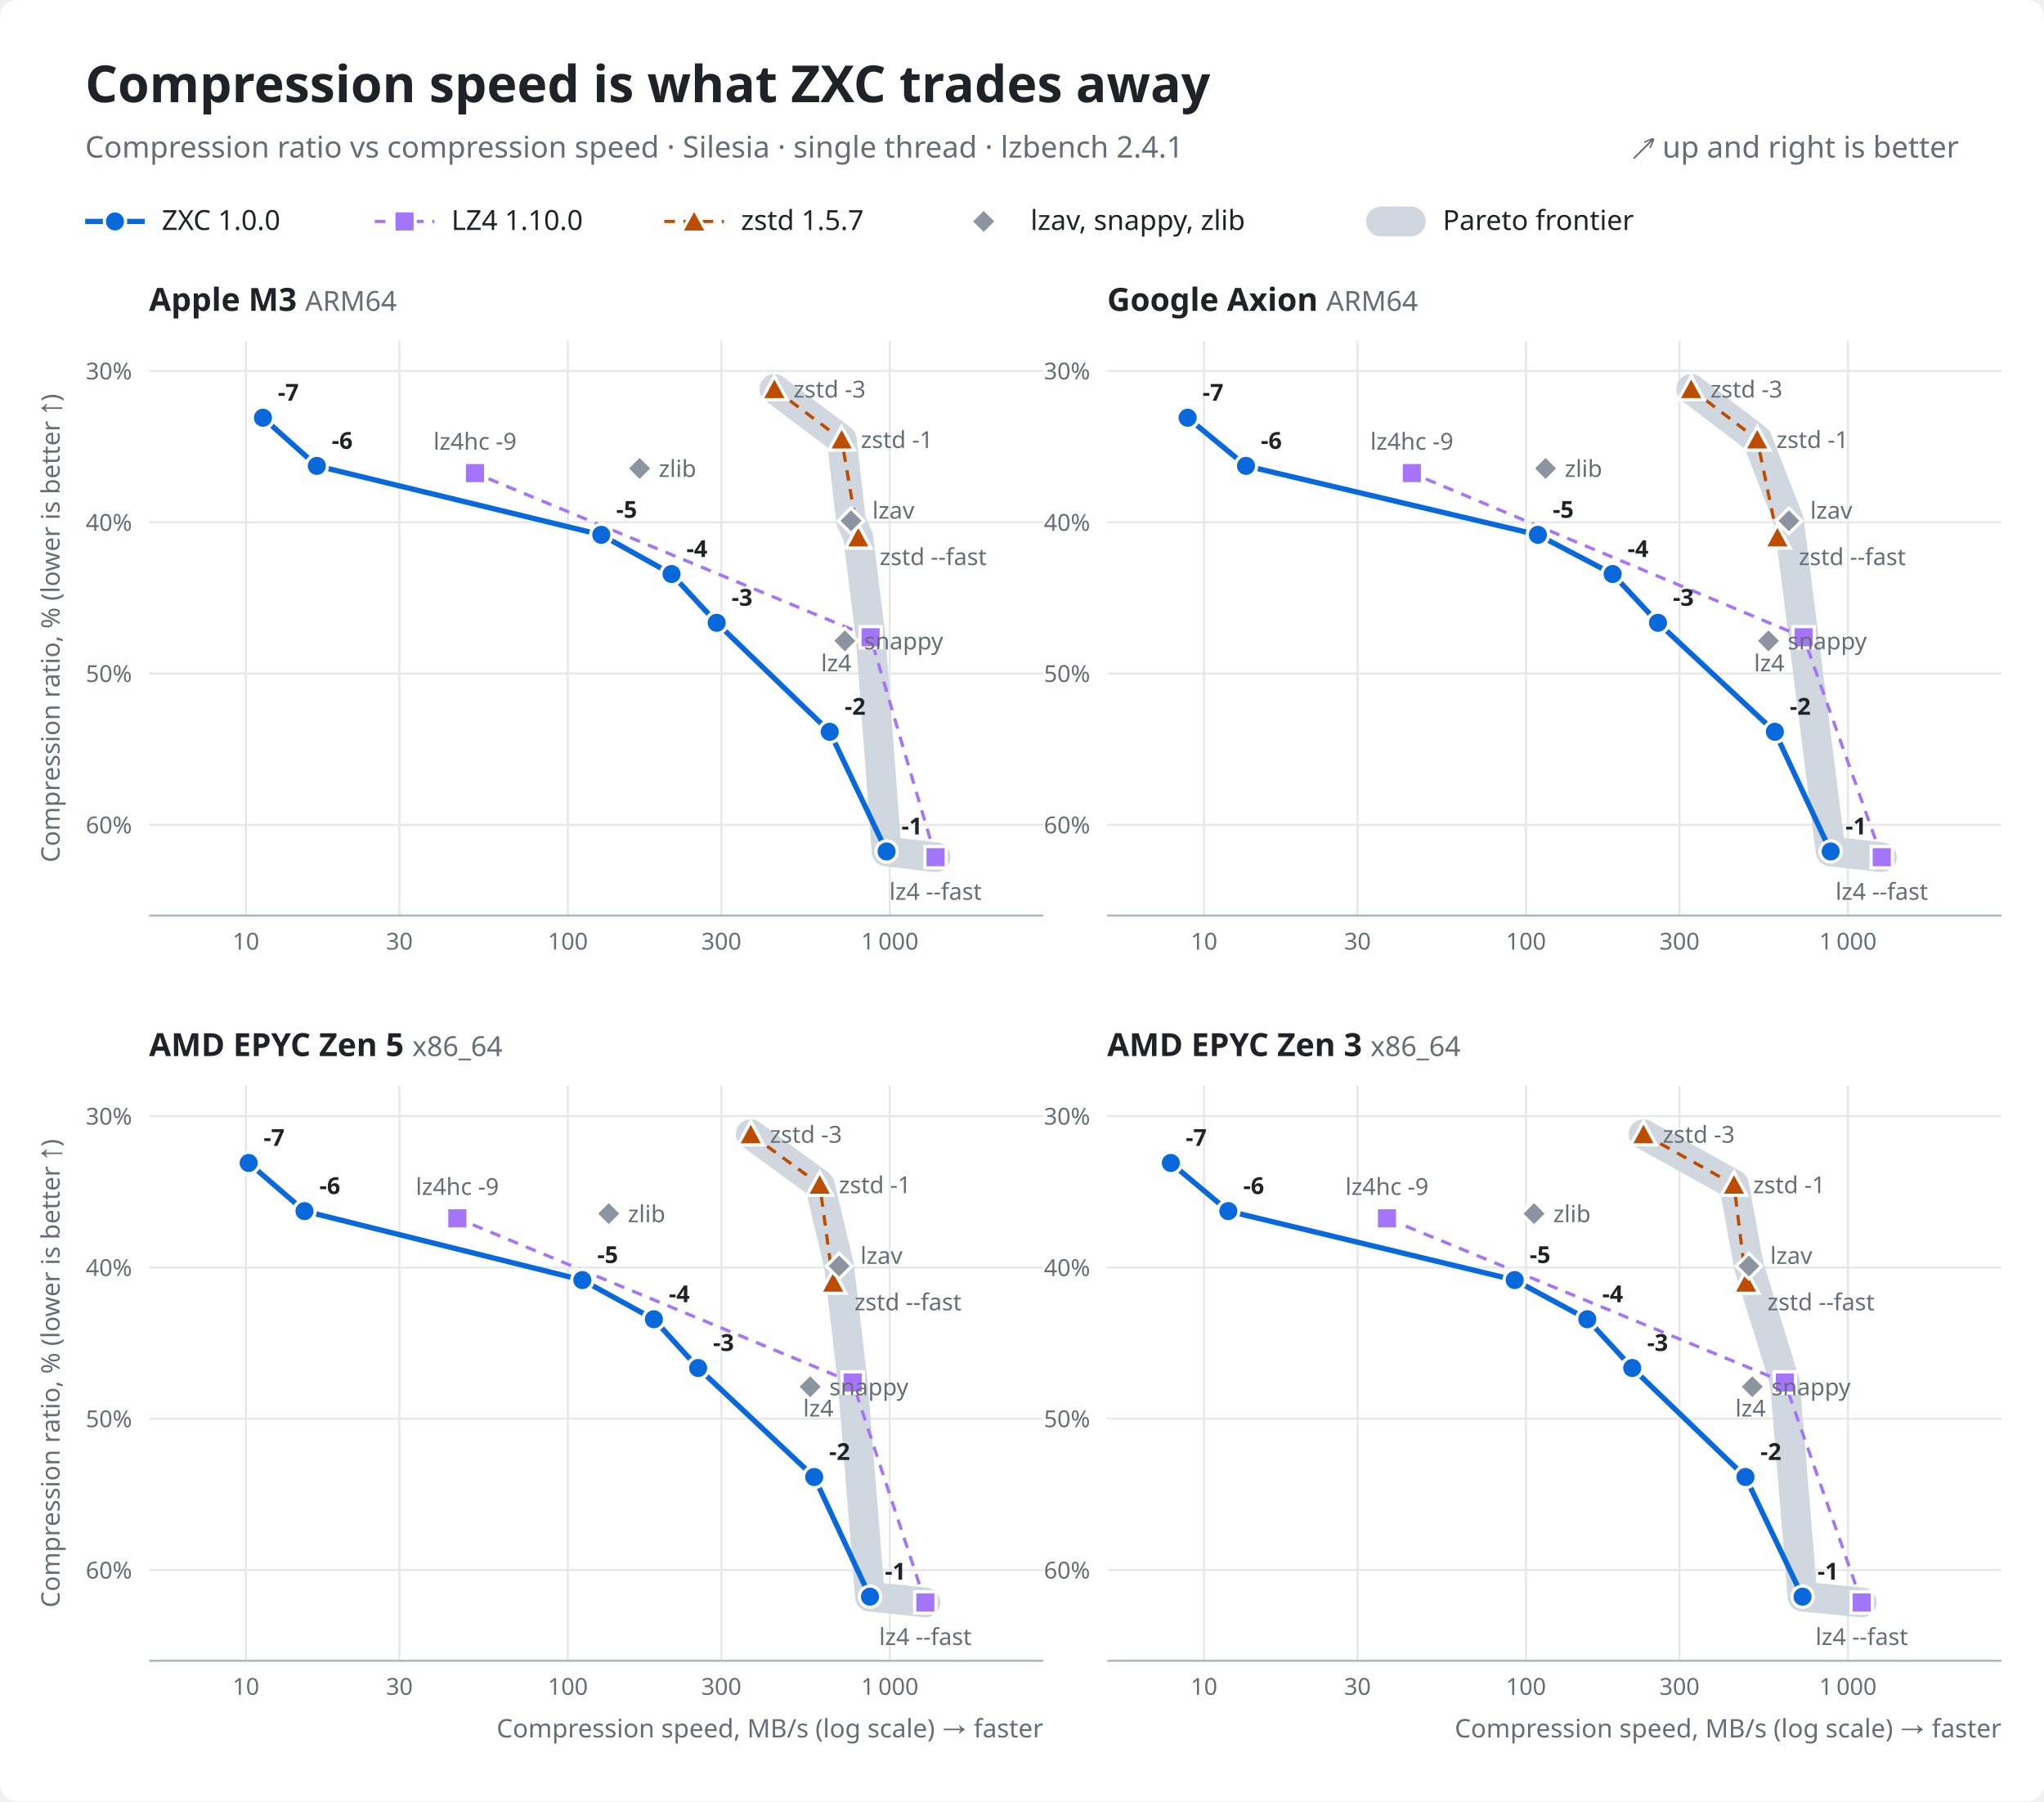
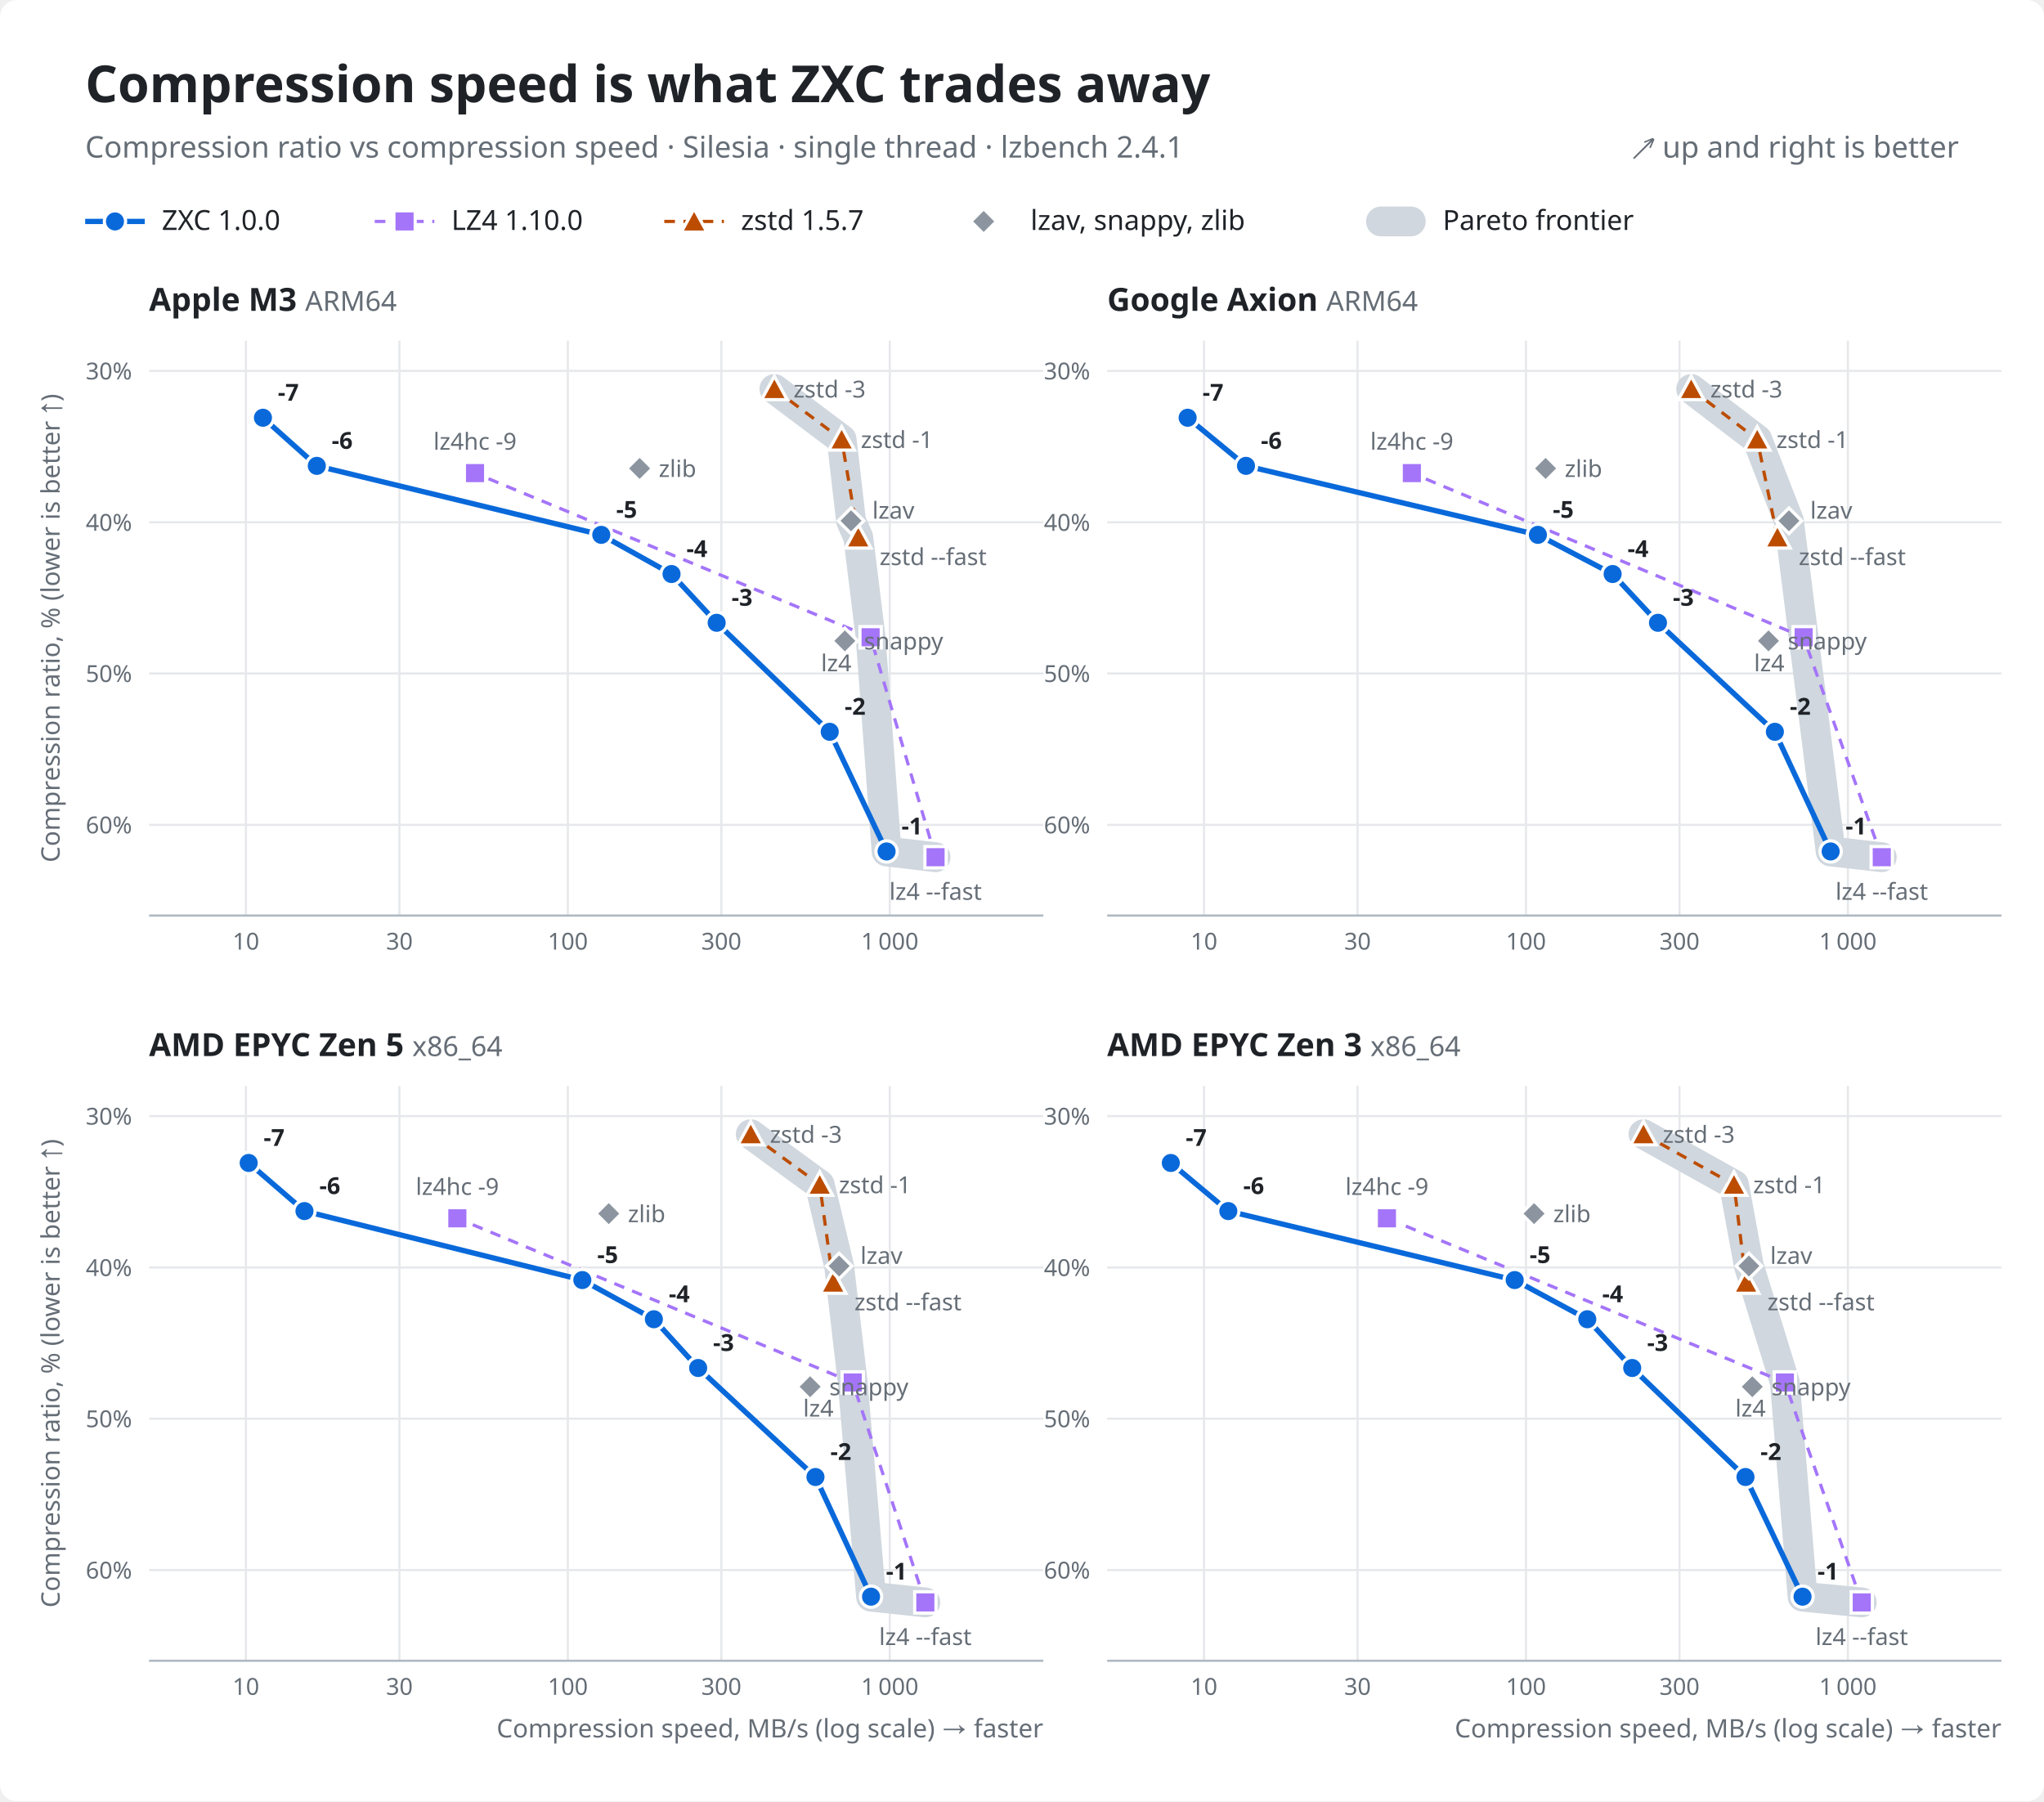
<svg xmlns="http://www.w3.org/2000/svg" viewBox="0 0 960 846" width="960" height="846" role="img" aria-label="Compression speed versus compression ratio for ZXC, LZ4, zstd, lzav, snappy and zlib on four CPUs, with the Pareto frontier">
  <style>text{font-family:-apple-system,BlinkMacSystemFont,"Segoe UI","Noto Sans",Helvetica,Arial,sans-serif;font-size:11px}.t{font-size:24px;font-weight:700}.st{font-size:14px}.pt{font-size:15px;font-weight:600}.pa{font-size:13px;font-weight:400}.ax{font-size:12px}.b{font-weight:600}.lg{font-size:13px}.num{font-variant-numeric:tabular-nums}.grid,.axis{stroke-width:1}.ring{stroke-width:1.5}.zl{fill:none;stroke-width:2.5;stroke-linejoin:round}.vl{fill:none;stroke-width:1.5;stroke-dasharray:5 4}.ol{fill:none;stroke-width:1.5;stroke-dasharray:5 4}.fr{fill:none;stroke-width:14;stroke-linejoin:round;stroke-linecap:round}.bg{fill:#ffffff}text{fill:#1f2328}.mu{fill:#656d76}.grid{stroke:#e6e8eb}.axis{stroke:#afb8c1}.zl{stroke:#0969da}.zp{fill:#0969da}.gp{fill:#8c959f}.ol{stroke:#bc4c00}.op{fill:#bc4c00}.ring{stroke:#ffffff}.fr{stroke:#d0d7de}.vp{fill:#a475f9}.vl{stroke:#a475f9}@media (prefers-color-scheme:dark){.bg{fill:#0d1117}text{fill:#e6edf3}.mu{fill:#8d96a0}.grid{stroke:#21262d}.axis{stroke:#3d444d}.zl{stroke:#4493f8}.zp{fill:#4493f8}.gp{fill:#6e7681}.ol{stroke:#db6d28}.op{fill:#db6d28}.ring{stroke:#0d1117}.fr{stroke:#30363d}.vp{fill:#bc8cff}.vl{stroke:#bc8cff}}.m{text-anchor:middle}.e{text-anchor:end}</style>
  <rect class="bg" width="960" height="846" rx="8" />
  <text x="40" y="48" class="t">Compression speed is what ZXC trades away</text>
  <text x="40" y="74" class="st mu">Compression ratio vs compression speed · Silesia · single thread · lzbench 2.4.1</text>
  <text x="920" y="74" class="st mu e">↗ up and right is better</text>
  <path class="zl" d="M40 104h28" />
  <circle class="zp ring" cx="54" cy="104" r="5" />
  <text x="76" y="108" class="lg">ZXC 1.0.0</text>
  <path class="vl" d="M176 104h28" />
  <rect class="vp ring" x="185" y="99" width="10" height="10" />
  <text x="212" y="108" class="lg">LZ4 1.10.0</text>
  <path class="ol" d="M312 104h28" />
  <path class="op ring" d="M326 98l6 11h-12z" />
  <text x="348" y="108" class="lg">zstd 1.5.7</text>
  <path class="gp ring" d="M462 98l6 6l-6 6l-6-6z" />
  <text x="484" y="108" class="lg">lzav, snappy, zlib</text>
  <path class="fr" d="M648.6 104h14" />
  <text x="677.6" y="108" class="lg">Pareto frontier</text>
  <path class="grid" d="M115.5 160v270" />
  <text x="115.5" y="446" class="mu num m">10</text>
  <path class="grid" d="M187.6 160v270" />
  <text x="187.6" y="446" class="mu num m">30</text>
  <path class="grid" d="M266.7 160v270" />
  <text x="266.7" y="446" class="mu num m">100</text>
  <path class="grid" d="M338.8 160v270" />
  <text x="338.8" y="446" class="mu num m">300</text>
  <path class="grid" d="M417.9 160v270" />
  <text x="417.9" y="446" class="mu num m">1 000</text>
  <path class="grid" d="M70 174.2h420" />
  <text x="62" y="178.2" class="mu num e">30%</text>
  <path class="grid" d="M70 245.3h420" />
  <text x="62" y="249.3" class="mu num e">40%</text>
  <path class="grid" d="M70 316.3h420" />
  <text x="62" y="320.3" class="mu num e">50%</text>
  <path class="grid" d="M70 387.4h420" />
  <text x="62" y="391.4" class="mu num e">60%</text>
  <path class="axis" d="M70 430h420" />
  <text class="ax mu m" transform="translate(28 295) rotate(-90)">Compression ratio, % (lower is better ↑)</text>
  <text x="70" y="146" class="pt">Apple M3 <tspan class="pa mu">ARM64</tspan>
  </text>
  <polyline class="fr" points="439.4,402.6 416.4,399.9 408.9,299.3 403.1,252.4 399.7,244.6 395.3,206.4 363.7,182.7" />
  <polyline class="vl" points="439.4,402.6 408.9,299.3 223.1,222.2" />
  <rect class="vp ring" x="434.4" y="397.6" width="10" height="10" />
  <text x="439.4" y="422.6" class="mu m">lz4 --fast</text>
  <rect class="vp ring" x="403.9" y="294.3" width="10" height="10" />
  <text x="399.9" y="315.3" class="mu e">lz4</text>
  <rect class="vp ring" x="218.1" y="217.2" width="10" height="10" />
  <text x="223.1" y="211.2" class="mu m">lz4hc -9</text>
  <polyline class="ol" points="403.1,252.4 395.3,206.4 363.7,182.7" />
  <path class="op ring" d="M403.1 246.4l6 11h-12z" />
  <text x="413.1" y="265.4" class="mu">zstd --fast</text>
  <path class="op ring" d="M395.3 200.4l6 11h-12z" />
  <text x="404.3" y="210.4" class="mu">zstd -1</text>
  <path class="op ring" d="M363.7 176.7l6 11h-12z" />
  <text x="372.7" y="186.7" class="mu">zstd -3</text>
  <path class="gp ring" d="M399.7 238.6l6 6l-6 6l-6-6z" />
  <text x="409.7" y="243.6" class="mu">lzav</text>
  <path class="gp ring" d="M396.8 295l6 6l-6 6l-6-6z" />
  <text x="405.8" y="305" class="mu">snappy</text>
  <path class="gp ring" d="M300.4 214l6 6l-6 6l-6-6z" />
  <text x="309.4" y="224" class="mu">zlib</text>
  <polyline class="zl" points="416.4,399.9 389.7,343.7 336.6,292.5 315.4,269.6 282.4,251.2 148.8,218.8 123.5,196.2" />
  <circle class="zp ring" cx="416.4" cy="399.9" r="5" />
  <text x="423.4" y="391.9" class="b">-1</text>
  <circle class="zp ring" cx="389.7" cy="343.7" r="5" />
  <text x="396.7" y="335.7" class="b">-2</text>
  <circle class="zp ring" cx="336.6" cy="292.5" r="5" />
  <text x="343.6" y="284.5" class="b">-3</text>
  <circle class="zp ring" cx="315.4" cy="269.6" r="5" />
  <text x="322.4" y="261.6" class="b">-4</text>
  <circle class="zp ring" cx="282.4" cy="251.2" r="5" />
  <text x="289.4" y="243.2" class="b">-5</text>
  <circle class="zp ring" cx="148.8" cy="218.8" r="5" />
  <text x="155.8" y="210.8" class="b">-6</text>
  <circle class="zp ring" cx="123.5" cy="196.2" r="5" />
  <text x="130.5" y="188.2" class="b">-7</text>
  <path class="grid" d="M565.5 160v270" />
  <text x="565.5" y="446" class="mu num m">10</text>
  <path class="grid" d="M637.6 160v270" />
  <text x="637.6" y="446" class="mu num m">30</text>
  <path class="grid" d="M716.7 160v270" />
  <text x="716.7" y="446" class="mu num m">100</text>
  <path class="grid" d="M788.8 160v270" />
  <text x="788.8" y="446" class="mu num m">300</text>
  <path class="grid" d="M867.9 160v270" />
  <text x="867.9" y="446" class="mu num m">1 000</text>
  <path class="grid" d="M520 174.2h420" />
  <text x="512" y="178.2" class="mu num e">30%</text>
  <path class="grid" d="M520 245.3h420" />
  <text x="512" y="249.3" class="mu num e">40%</text>
  <path class="grid" d="M520 316.3h420" />
  <text x="512" y="320.3" class="mu num e">50%</text>
  <path class="grid" d="M520 387.4h420" />
  <text x="512" y="391.4" class="mu num e">60%</text>
  <path class="axis" d="M520 430h420" />
  <text x="520" y="146" class="pt">Google Axion <tspan class="pa mu">ARM64</tspan>
  </text>
  <polyline class="fr" points="883.8,402.6 859.8,399.9 847.1,299.3 840.2,244.6 825.3,206.4 794.3,182.7" />
  <polyline class="vl" points="883.8,402.6 847.1,299.3 663.1,222.2" />
  <rect class="vp ring" x="878.8" y="397.6" width="10" height="10" />
  <text x="883.8" y="422.6" class="mu m">lz4 --fast</text>
  <rect class="vp ring" x="842.1" y="294.3" width="10" height="10" />
  <text x="838.1" y="315.3" class="mu e">lz4</text>
  <rect class="vp ring" x="658.1" y="217.2" width="10" height="10" />
  <text x="663.1" y="211.2" class="mu m">lz4hc -9</text>
  <polyline class="ol" points="834.8,252.4 825.3,206.4 794.3,182.7" />
  <path class="op ring" d="M834.8 246.4l6 11h-12z" />
  <text x="844.8" y="265.4" class="mu">zstd --fast</text>
  <path class="op ring" d="M825.3 200.4l6 11h-12z" />
  <text x="834.3" y="210.4" class="mu">zstd -1</text>
  <path class="op ring" d="M794.3 176.7l6 11h-12z" />
  <text x="803.3" y="186.7" class="mu">zstd -3</text>
  <path class="gp ring" d="M840.2 238.6l6 6l-6 6l-6-6z" />
  <text x="850.2" y="243.6" class="mu">lzav</text>
  <path class="gp ring" d="M830.6 295l6 6l-6 6l-6-6z" />
  <text x="839.6" y="305" class="mu">snappy</text>
  <path class="gp ring" d="M725.9 214l6 6l-6 6l-6-6z" />
  <text x="734.9" y="224" class="mu">zlib</text>
  <polyline class="zl" points="859.8,399.9 833.6,343.7 778.7,292.5 757.4,269.6 722.3,251.2 585.2,218.8 557.8,196.2" />
  <circle class="zp ring" cx="859.8" cy="399.9" r="5" />
  <text x="866.8" y="391.9" class="b">-1</text>
  <circle class="zp ring" cx="833.6" cy="343.7" r="5" />
  <text x="840.6" y="335.7" class="b">-2</text>
  <circle class="zp ring" cx="778.7" cy="292.5" r="5" />
  <text x="785.7" y="284.5" class="b">-3</text>
  <circle class="zp ring" cx="757.4" cy="269.6" r="5" />
  <text x="764.4" y="261.6" class="b">-4</text>
  <circle class="zp ring" cx="722.3" cy="251.2" r="5" />
  <text x="729.3" y="243.2" class="b">-5</text>
  <circle class="zp ring" cx="585.2" cy="218.8" r="5" />
  <text x="592.2" y="210.8" class="b">-6</text>
  <circle class="zp ring" cx="557.8" cy="196.2" r="5" />
  <text x="564.8" y="188.2" class="b">-7</text>
  <path class="grid" d="M115.5 510v270" />
  <text x="115.5" y="796" class="mu num m">10</text>
  <path class="grid" d="M187.6 510v270" />
  <text x="187.6" y="796" class="mu num m">30</text>
  <path class="grid" d="M266.7 510v270" />
  <text x="266.7" y="796" class="mu num m">100</text>
  <path class="grid" d="M338.8 510v270" />
  <text x="338.8" y="796" class="mu num m">300</text>
  <path class="grid" d="M417.9 510v270" />
  <text x="417.9" y="796" class="mu num m">1 000</text>
  <path class="grid" d="M70 524.2h420" />
  <text x="62" y="528.2" class="mu num e">30%</text>
  <path class="grid" d="M70 595.3h420" />
  <text x="62" y="599.3" class="mu num e">40%</text>
  <path class="grid" d="M70 666.3h420" />
  <text x="62" y="670.3" class="mu num e">50%</text>
  <path class="grid" d="M70 737.4h420" />
  <text x="62" y="741.4" class="mu num e">60%</text>
  <path class="axis" d="M70 780h420" />
  <text class="ax mu m" transform="translate(28 645) rotate(-90)">Compression ratio, % (lower is better ↑)</text>
  <text x="490" y="816" class="ax mu e">Compression speed, MB/s (log scale) → faster</text>
  <text x="70" y="496" class="pt">AMD EPYC Zen 5 <tspan class="pa mu">x86_64</tspan>
  </text>
-   <polyline class="fr" points="434.6,752.6 408.6,749.9 400.5,649.3 394.1,594.6 385,556.4 352.6,532.7" />
+   <polyline class="fr" points="434.6,752.6 409.1,749.9 400.5,649.3 394.1,594.6 385,556.4 352.6,532.7" />
  <polyline class="vl" points="434.6,752.6 400.5,649.3 214.8,572.2" />
  <rect class="vp ring" x="429.6" y="747.6" width="10" height="10" />
  <text x="434.6" y="772.6" class="mu m">lz4 --fast</text>
  <rect class="vp ring" x="395.5" y="644.3" width="10" height="10" />
  <text x="391.5" y="665.3" class="mu e">lz4</text>
  <rect class="vp ring" x="209.8" y="567.2" width="10" height="10" />
  <text x="214.8" y="561.2" class="mu m">lz4hc -9</text>
  <polyline class="ol" points="391.3,602.4 385,556.4 352.6,532.7" />
  <path class="op ring" d="M391.3 596.4l6 11h-12z" />
  <text x="401.3" y="615.4" class="mu">zstd --fast</text>
  <path class="op ring" d="M385 550.4l6 11h-12z" />
  <text x="394" y="560.4" class="mu">zstd -1</text>
  <path class="op ring" d="M352.6 526.7l6 11h-12z" />
  <text x="361.6" y="536.7" class="mu">zstd -3</text>
  <path class="gp ring" d="M394.1 588.6l6 6l-6 6l-6-6z" />
  <text x="404.1" y="593.6" class="mu">lzav</text>
  <path class="gp ring" d="M380.5 645.3l6 6l-6 6l-6-6z" />
  <text x="389.5" y="655.3" class="mu">snappy</text>
  <path class="gp ring" d="M285.9 564l6 6l-6 6l-6-6z" />
  <text x="294.9" y="574" class="mu">zlib</text>
-   <polyline class="zl" points="408.6,749.9 382.4,693.7 327.9,642.5 307.1,619.6 273.5,601.2 143,568.8 116.8,546.2" />
-   <circle class="zp ring" cx="408.6" cy="749.9" r="5" />
-   <text x="415.6" y="741.9" class="b">-1</text>
-   <circle class="zp ring" cx="382.4" cy="693.7" r="5" />
-   <text x="389.4" y="685.7" class="b">-2</text>
+   <polyline class="zl" points="409.1,749.9 383,693.7 327.9,642.5 307.1,619.6 273.5,601.2 143,568.8 116.8,546.2" />
+   <circle class="zp ring" cx="409.1" cy="749.9" r="5" />
+   <text x="416.1" y="741.9" class="b">-1</text>
+   <circle class="zp ring" cx="383" cy="693.7" r="5" />
+   <text x="390" y="685.7" class="b">-2</text>
  <circle class="zp ring" cx="327.9" cy="642.5" r="5" />
  <text x="334.9" y="634.5" class="b">-3</text>
  <circle class="zp ring" cx="307.1" cy="619.6" r="5" />
  <text x="314.1" y="611.6" class="b">-4</text>
  <circle class="zp ring" cx="273.5" cy="601.2" r="5" />
  <text x="280.5" y="593.2" class="b">-5</text>
  <circle class="zp ring" cx="143" cy="568.8" r="5" />
  <text x="150" y="560.8" class="b">-6</text>
  <circle class="zp ring" cx="116.8" cy="546.2" r="5" />
  <text x="123.8" y="538.2" class="b">-7</text>
  <path class="grid" d="M565.5 510v270" />
  <text x="565.5" y="796" class="mu num m">10</text>
  <path class="grid" d="M637.6 510v270" />
  <text x="637.6" y="796" class="mu num m">30</text>
  <path class="grid" d="M716.7 510v270" />
  <text x="716.7" y="796" class="mu num m">100</text>
  <path class="grid" d="M788.8 510v270" />
  <text x="788.8" y="796" class="mu num m">300</text>
  <path class="grid" d="M867.9 510v270" />
  <text x="867.9" y="796" class="mu num m">1 000</text>
  <path class="grid" d="M520 524.2h420" />
  <text x="512" y="528.2" class="mu num e">30%</text>
  <path class="grid" d="M520 595.3h420" />
  <text x="512" y="599.3" class="mu num e">40%</text>
  <path class="grid" d="M520 666.3h420" />
  <text x="512" y="670.3" class="mu num e">50%</text>
  <path class="grid" d="M520 737.4h420" />
  <text x="512" y="741.4" class="mu num e">60%</text>
  <path class="axis" d="M520 780h420" />
  <text x="940" y="816" class="ax mu e">Compression speed, MB/s (log scale) → faster</text>
  <text x="520" y="496" class="pt">AMD EPYC Zen 3 <tspan class="pa mu">x86_64</tspan>
  </text>
  <polyline class="fr" points="874.4,752.6 846.6,749.9 838.3,649.3 821.4,594.6 814.4,556.4 771.9,532.7" />
  <polyline class="vl" points="874.4,752.6 838.3,649.3 651.4,572.2" />
  <rect class="vp ring" x="869.4" y="747.6" width="10" height="10" />
  <text x="874.4" y="772.6" class="mu m">lz4 --fast</text>
  <rect class="vp ring" x="833.3" y="644.3" width="10" height="10" />
  <text x="829.3" y="665.3" class="mu e">lz4</text>
  <rect class="vp ring" x="646.4" y="567.2" width="10" height="10" />
  <text x="651.4" y="561.2" class="mu m">lz4hc -9</text>
  <polyline class="ol" points="820.1,602.4 814.4,556.4 771.9,532.7" />
  <path class="op ring" d="M820.1 596.4l6 11h-12z" />
  <text x="830.1" y="615.4" class="mu">zstd --fast</text>
  <path class="op ring" d="M814.4 550.4l6 11h-12z" />
  <text x="823.4" y="560.4" class="mu">zstd -1</text>
  <path class="op ring" d="M771.9 526.7l6 11h-12z" />
  <text x="780.9" y="536.7" class="mu">zstd -3</text>
  <path class="gp ring" d="M821.4 588.6l6 6l-6 6l-6-6z" />
  <text x="831.4" y="593.6" class="mu">lzav</text>
  <path class="gp ring" d="M823 645.3l6 6l-6 6l-6-6z" />
  <text x="832" y="655.3" class="mu">snappy</text>
  <path class="gp ring" d="M720.5 564l6 6l-6 6l-6-6z" />
  <text x="729.5" y="574" class="mu">zlib</text>
  <polyline class="zl" points="846.6,749.9 819.8,693.7 766.6,642.5 745.5,619.6 711.4,601.2 576.9,568.8 549.9,546.2" />
  <circle class="zp ring" cx="846.6" cy="749.9" r="5" />
  <text x="853.6" y="741.9" class="b">-1</text>
  <circle class="zp ring" cx="819.8" cy="693.7" r="5" />
  <text x="826.8" y="685.7" class="b">-2</text>
  <circle class="zp ring" cx="766.6" cy="642.5" r="5" />
  <text x="773.6" y="634.5" class="b">-3</text>
  <circle class="zp ring" cx="745.5" cy="619.6" r="5" />
  <text x="752.5" y="611.6" class="b">-4</text>
  <circle class="zp ring" cx="711.4" cy="601.2" r="5" />
  <text x="718.4" y="593.2" class="b">-5</text>
  <circle class="zp ring" cx="576.9" cy="568.8" r="5" />
  <text x="583.9" y="560.8" class="b">-6</text>
  <circle class="zp ring" cx="549.9" cy="546.2" r="5" />
  <text x="556.9" y="538.2" class="b">-7</text>
</svg>
